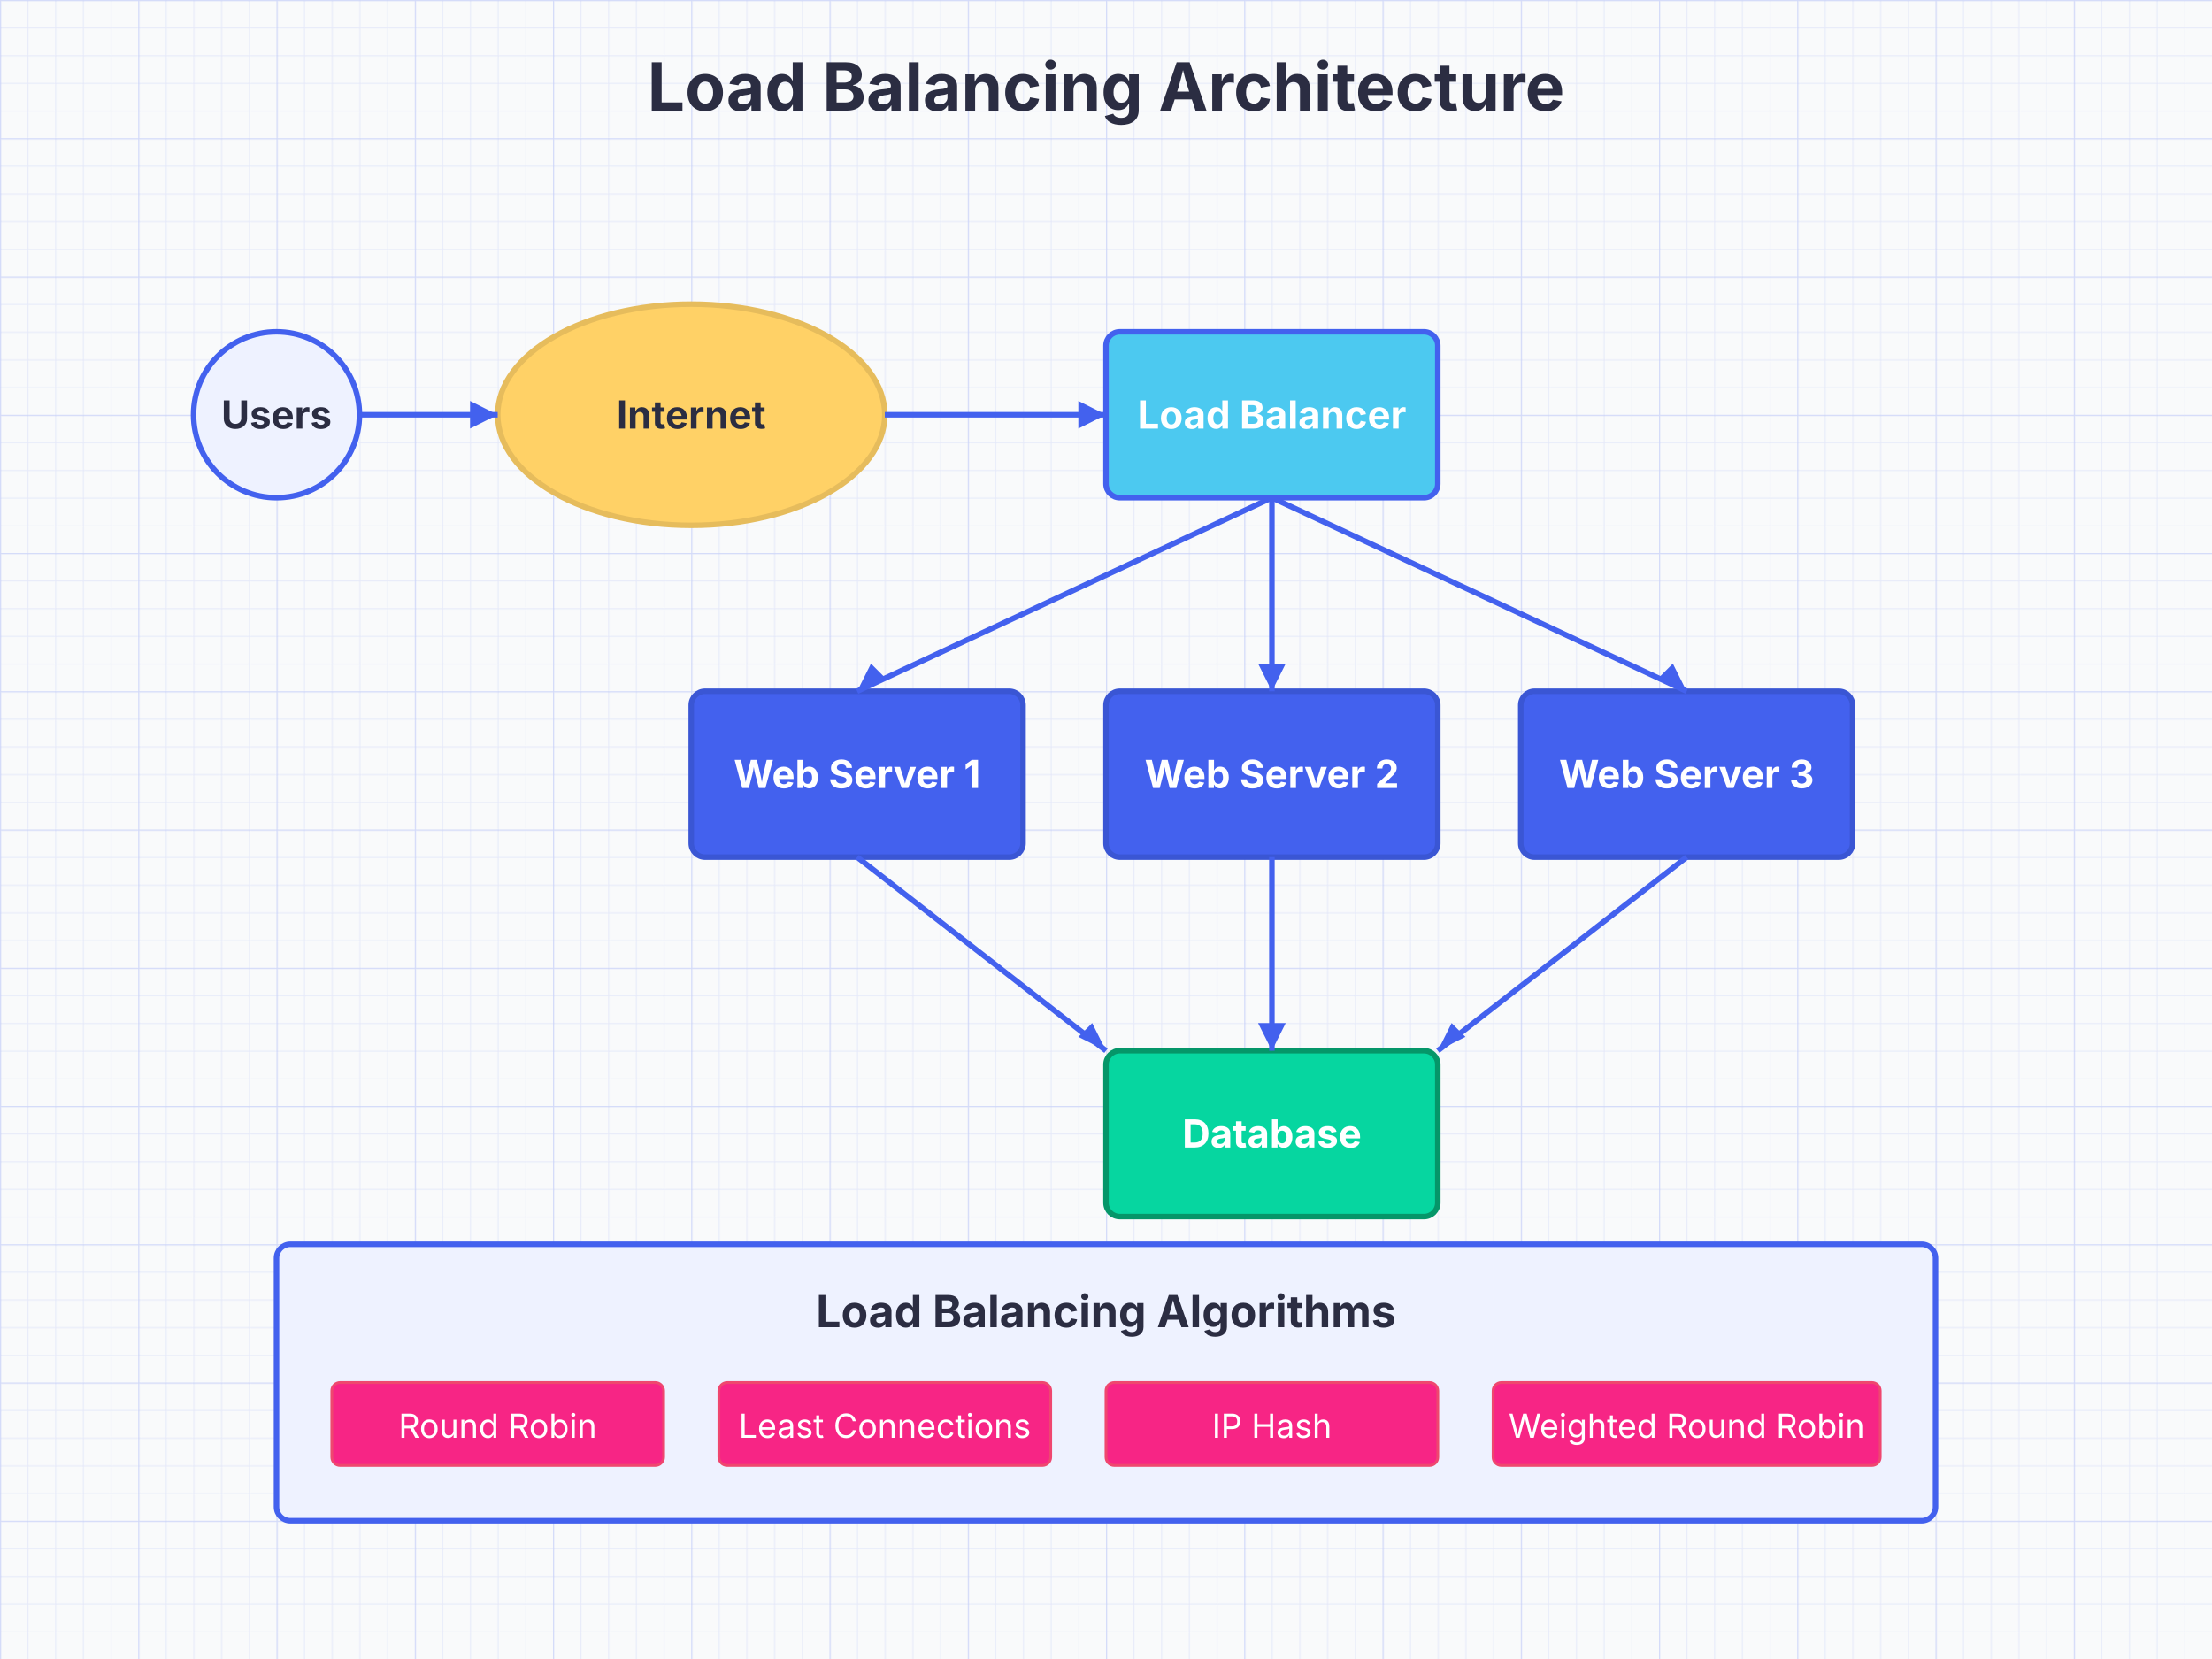
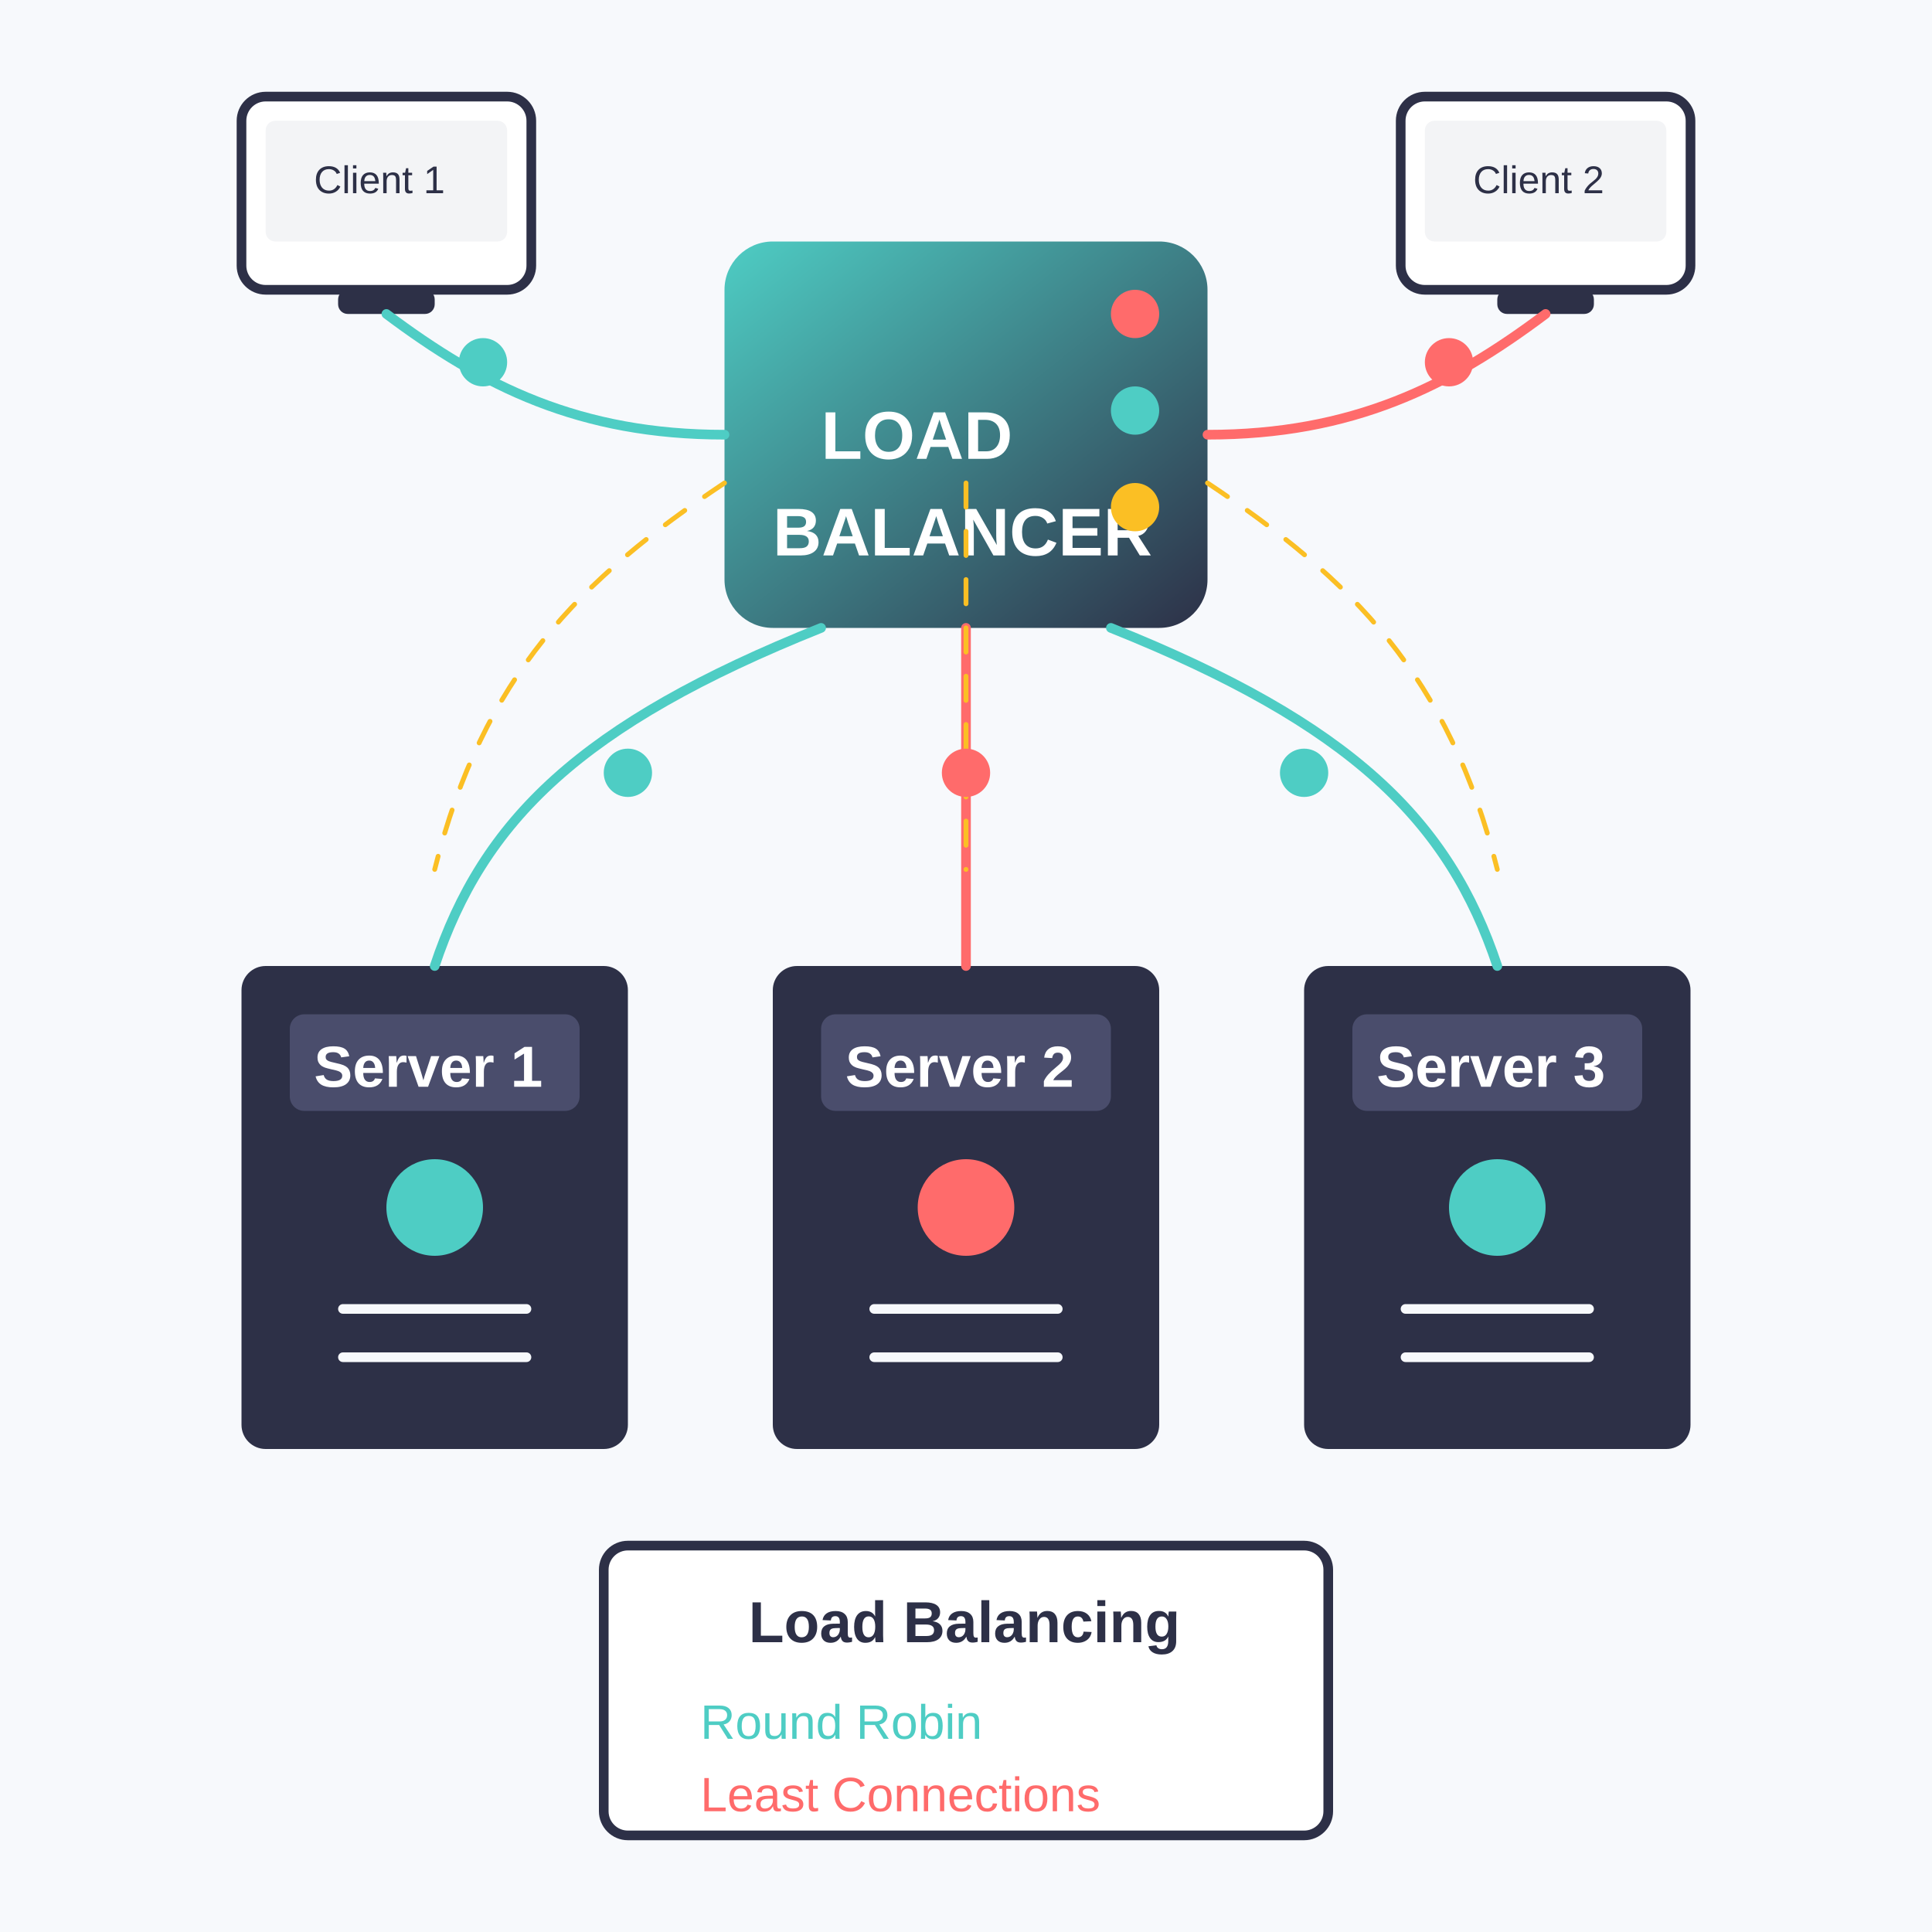
- <svg xmlns="http://www.w3.org/2000/svg" width="800" height="600" viewBox="0 0 800 600">
+ <svg xmlns="http://www.w3.org/2000/svg" width="400px" height="400px" viewBox="0 0 400 400" version="1.1">
  <defs>
-     <pattern id="smallGrid" width="10" height="10" patternUnits="userSpaceOnUse">
-       <path d="M 10 0 L 0 0 0 10" fill="none" stroke="#4361ee" stroke-width="0.5" opacity="0.2" />
-     </pattern>
-     <pattern id="grid" width="50" height="50" patternUnits="userSpaceOnUse">
-       <rect width="50" height="50" fill="url(#smallGrid)" />
-       <path d="M 50 0 L 0 0 0 50" fill="none" stroke="#4361ee" stroke-width="1" opacity="0.2" />
-     </pattern>
+     <linearGradient x1="0%" y1="0%" x2="100%" y2="100%" id="linearGradient-1">
+       <stop stop-color="#4ECDC4" offset="0%" />
+       <stop stop-color="#2D3047" offset="100%" />
+     </linearGradient>
  </defs>
-   <rect width="100%" height="100%" fill="#f9fafb" />
-   <rect width="100%" height="100%" fill="url(#grid)" opacity="0.6" />
-   <text x="400" y="40" font-family="Inter, sans-serif" font-size="24" text-anchor="middle" fill="#2b2d42" font-weight="bold">Load Balancing Architecture</text>
-   <circle cx="100" cy="150" r="30" fill="#eef2ff" stroke="#4361ee" stroke-width="2" />
-   <text x="100" y="155" font-family="Inter, sans-serif" font-size="14" text-anchor="middle" fill="#2b2d42" font-weight="bold">Users</text>
-   <ellipse cx="250" cy="150" rx="70" ry="40" fill="#ffd166" stroke="#e6bc5c" stroke-width="2" />
-   <text x="250" y="155" font-family="Inter, sans-serif" font-size="14" text-anchor="middle" fill="#2b2d42" font-weight="bold">Internet</text>
-   <rect x="400" y="120" width="120" height="60" rx="5" ry="5" fill="#4cc9f0" stroke="#4361ee" stroke-width="2" />
-   <text x="460" y="155" font-family="Inter, sans-serif" font-size="14" text-anchor="middle" fill="#ffffff" font-weight="bold">Load Balancer</text>
-   <rect x="250" y="250" width="120" height="60" rx="5" ry="5" fill="#4361ee" stroke="#3a56d4" stroke-width="2" />
-   <text x="310" y="285" font-family="Inter, sans-serif" font-size="14" text-anchor="middle" fill="#ffffff" font-weight="bold">Web Server 1</text>
-   <rect x="400" y="250" width="120" height="60" rx="5" ry="5" fill="#4361ee" stroke="#3a56d4" stroke-width="2" />
-   <text x="460" y="285" font-family="Inter, sans-serif" font-size="14" text-anchor="middle" fill="#ffffff" font-weight="bold">Web Server 2</text>
-   <rect x="550" y="250" width="120" height="60" rx="5" ry="5" fill="#4361ee" stroke="#3a56d4" stroke-width="2" />
-   <text x="610" y="285" font-family="Inter, sans-serif" font-size="14" text-anchor="middle" fill="#ffffff" font-weight="bold">Web Server 3</text>
-   <rect x="400" y="380" width="120" height="60" rx="5" ry="5" fill="#06d6a0" stroke="#059669" stroke-width="2" />
-   <text x="460" y="415" font-family="Inter, sans-serif" font-size="14" text-anchor="middle" fill="#ffffff" font-weight="bold">Database</text>
-   <line x1="130" y1="150" x2="180" y2="150" stroke="#4361ee" stroke-width="2" />
-   <polygon points="180,150 170,145 170,155" fill="#4361ee" />
-   <line x1="320" y1="150" x2="400" y2="150" stroke="#4361ee" stroke-width="2" />
-   <polygon points="400,150 390,145 390,155" fill="#4361ee" />
-   <line x1="460" y1="180" x2="310" y2="250" stroke="#4361ee" stroke-width="2" />
-   <polygon points="310,250 315,240 320,245" fill="#4361ee" />
-   <line x1="460" y1="180" x2="460" y2="250" stroke="#4361ee" stroke-width="2" />
-   <polygon points="460,250 455,240 465,240" fill="#4361ee" />
-   <line x1="460" y1="180" x2="610" y2="250" stroke="#4361ee" stroke-width="2" />
-   <polygon points="610,250 605,240 600,245" fill="#4361ee" />
-   <line x1="310" y1="310" x2="400" y2="380" stroke="#4361ee" stroke-width="2" />
-   <polygon points="400,380 395,370 390,375" fill="#4361ee" />
-   <line x1="460" y1="310" x2="460" y2="380" stroke="#4361ee" stroke-width="2" />
-   <polygon points="460,380 455,370 465,370" fill="#4361ee" />
-   <line x1="610" y1="310" x2="520" y2="380" stroke="#4361ee" stroke-width="2" />
-   <polygon points="520,380 525,370 530,375" fill="#4361ee" />
-   <rect x="100" y="450" width="600" height="100" rx="5" ry="5" fill="#eef2ff" stroke="#4361ee" stroke-width="2" />
-   <text x="400" y="480" font-family="Inter, sans-serif" font-size="16" text-anchor="middle" fill="#2b2d42" font-weight="bold">Load Balancing Algorithms</text>
-   <rect x="120" y="500" width="120" height="30" rx="3" ry="3" fill="#f72585" stroke="#ef476f" stroke-width="1" />
-   <text x="180" y="520" font-family="Inter, sans-serif" font-size="12" text-anchor="middle" fill="#ffffff">Round Robin</text>
-   <rect x="260" y="500" width="120" height="30" rx="3" ry="3" fill="#f72585" stroke="#ef476f" stroke-width="1" />
-   <text x="320" y="520" font-family="Inter, sans-serif" font-size="12" text-anchor="middle" fill="#ffffff">Least Connections</text>
-   <rect x="400" y="500" width="120" height="30" rx="3" ry="3" fill="#f72585" stroke="#ef476f" stroke-width="1" />
-   <text x="460" y="520" font-family="Inter, sans-serif" font-size="12" text-anchor="middle" fill="#ffffff">IP Hash</text>
-   <rect x="540" y="500" width="140" height="30" rx="3" ry="3" fill="#f72585" stroke="#ef476f" stroke-width="1" />
-   <text x="610" y="520" font-family="Inter, sans-serif" font-size="12" text-anchor="middle" fill="#ffffff">Weighted Round Robin</text>
+   <g id="Load-Balancing" stroke="none" stroke-width="1" fill="none" fill-rule="evenodd">
+     <rect id="Background" fill="#F7F9FC" x="0" y="0" width="400" height="400" />
+     <g id="Load-Balancer" transform="translate(150, 50)">
+       <rect id="LB-Body" fill="url(#linearGradient-1)" x="0" y="0" width="100" height="80" rx="10" />
+       <text id="LB-Text" font-family="Arial" font-weight="bold" font-size="14" fill="#FFFFFF" x="20" y="45">LOAD</text>
+       <text id="LB-Text-2" font-family="Arial" font-weight="bold" font-size="14" fill="#FFFFFF" x="10" y="65">BALANCER</text>
+       <rect id="LB-Light-1" fill="#FF6B6B" x="80" y="10" width="10" height="10" rx="5" />
+       <rect id="LB-Light-2" fill="#4ECDC4" x="80" y="30" width="10" height="10" rx="5" />
+       <rect id="LB-Light-3" fill="#FBBF24" x="80" y="50" width="10" height="10" rx="5" />
+     </g>
+     <g id="Server-1" transform="translate(50, 200)">
+       <rect id="Server-1-Body" fill="#2D3047" x="0" y="0" width="80" height="100" rx="5" />
+       <rect id="Server-1-Panel" fill="#4A4D6C" x="10" y="10" width="60" height="20" rx="3" />
+       <text id="Server-1-Text" font-family="Arial" font-weight="bold" font-size="12" fill="#FFFFFF" x="15" y="25">Server 1</text>
+       <circle id="Server-1-Light" fill="#4ECDC4" cx="40" cy="50" r="10" />
+       <rect id="Server-1-Line-1" fill="#F7F9FC" x="20" y="70" width="40" height="2" rx="1" />
+       <rect id="Server-1-Line-2" fill="#F7F9FC" x="20" y="80" width="40" height="2" rx="1" />
+     </g>
+     <g id="Server-2" transform="translate(160, 200)">
+       <rect id="Server-2-Body" fill="#2D3047" x="0" y="0" width="80" height="100" rx="5" />
+       <rect id="Server-2-Panel" fill="#4A4D6C" x="10" y="10" width="60" height="20" rx="3" />
+       <text id="Server-2-Text" font-family="Arial" font-weight="bold" font-size="12" fill="#FFFFFF" x="15" y="25">Server 2</text>
+       <circle id="Server-2-Light" fill="#FF6B6B" cx="40" cy="50" r="10" />
+       <rect id="Server-2-Line-1" fill="#F7F9FC" x="20" y="70" width="40" height="2" rx="1" />
+       <rect id="Server-2-Line-2" fill="#F7F9FC" x="20" y="80" width="40" height="2" rx="1" />
+     </g>
+     <g id="Server-3" transform="translate(270, 200)">
+       <rect id="Server-3-Body" fill="#2D3047" x="0" y="0" width="80" height="100" rx="5" />
+       <rect id="Server-3-Panel" fill="#4A4D6C" x="10" y="10" width="60" height="20" rx="3" />
+       <text id="Server-3-Text" font-family="Arial" font-weight="bold" font-size="12" fill="#FFFFFF" x="15" y="25">Server 3</text>
+       <circle id="Server-3-Light" fill="#4ECDC4" cx="40" cy="50" r="10" />
+       <rect id="Server-3-Line-1" fill="#F7F9FC" x="20" y="70" width="40" height="2" rx="1" />
+       <rect id="Server-3-Line-2" fill="#F7F9FC" x="20" y="80" width="40" height="2" rx="1" />
+     </g>
+     <g id="Client-1" transform="translate(50, 20)">
+       <rect id="Client-1-Body" fill="#FFFFFF" x="0" y="0" width="60" height="40" rx="5" stroke="#2D3047" stroke-width="2" />
+       <rect id="Client-1-Screen" fill="#F3F4F6" x="5" y="5" width="50" height="25" rx="2" />
+       <text id="Client-1-Text" font-family="Arial" font-size="8" fill="#2D3047" x="15" y="20">Client 1</text>
+       <rect id="Client-1-Base" fill="#2D3047" x="20" y="40" width="20" height="5" rx="2" />
+     </g>
+     <g id="Client-2" transform="translate(290, 20)">
+       <rect id="Client-2-Body" fill="#FFFFFF" x="0" y="0" width="60" height="40" rx="5" stroke="#2D3047" stroke-width="2" />
+       <rect id="Client-2-Screen" fill="#F3F4F6" x="5" y="5" width="50" height="25" rx="2" />
+       <text id="Client-2-Text" font-family="Arial" font-size="8" fill="#2D3047" x="15" y="20">Client 2</text>
+       <rect id="Client-2-Base" fill="#2D3047" x="20" y="40" width="20" height="5" rx="2" />
+     </g>
+     <path d="M80,65 C100,80 120,90 150,90" id="Client-1-LB" stroke="#4ECDC4" stroke-width="2" stroke-linecap="round" />
+     <path d="M320,65 C300,80 280,90 250,90" id="Client-2-LB" stroke="#FF6B6B" stroke-width="2" stroke-linecap="round" />
+     <path d="M170,130 C120,150 100,170 90,200" id="LB-Server-1" stroke="#4ECDC4" stroke-width="2" stroke-linecap="round" />
+     <path d="M200,130 C200,150 200,170 200,200" id="LB-Server-2" stroke="#FF6B6B" stroke-width="2" stroke-linecap="round" />
+     <path d="M230,130 C280,150 300,170 310,200" id="LB-Server-3" stroke="#4ECDC4" stroke-width="2" stroke-linecap="round" />
+     <path d="M150,100 C120,120 100,140 90,180" id="Health-Check-1" stroke="#FBBF24" stroke-width="1" stroke-linecap="round" stroke-dasharray="5,5" />
+     <path d="M200,100 C200,120 200,140 200,180" id="Health-Check-2" stroke="#FBBF24" stroke-width="1" stroke-linecap="round" stroke-dasharray="5,5" />
+     <path d="M250,100 C280,120 300,140 310,180" id="Health-Check-3" stroke="#FBBF24" stroke-width="1" stroke-linecap="round" stroke-dasharray="5,5" />
+     <circle id="Data-Packet-1" fill="#4ECDC4" cx="100" cy="75" r="5">
+       <animate attributeName="cx" from="80" to="150" dur="2s" repeatCount="indefinite" />
+       <animate attributeName="cy" from="65" to="90" dur="2s" repeatCount="indefinite" />
+     </circle>
+     <circle id="Data-Packet-2" fill="#FF6B6B" cx="300" cy="75" r="5">
+       <animate attributeName="cx" from="320" to="250" dur="2s" repeatCount="indefinite" />
+       <animate attributeName="cy" from="65" to="90" dur="2s" repeatCount="indefinite" />
+     </circle>
+     <circle id="Data-Packet-3" fill="#4ECDC4" cx="130" cy="160" r="5">
+       <animate attributeName="cx" from="170" to="90" dur="3s" repeatCount="indefinite" />
+       <animate attributeName="cy" from="130" to="200" dur="3s" repeatCount="indefinite" />
+     </circle>
+     <circle id="Data-Packet-4" fill="#FF6B6B" cx="200" cy="160" r="5">
+       <animate attributeName="cx" from="200" to="200" dur="3s" repeatCount="indefinite" />
+       <animate attributeName="cy" from="130" to="200" dur="3s" repeatCount="indefinite" />
+     </circle>
+     <circle id="Data-Packet-5" fill="#4ECDC4" cx="270" cy="160" r="5">
+       <animate attributeName="cx" from="230" to="310" dur="3s" repeatCount="indefinite" />
+       <animate attributeName="cy" from="130" to="200" dur="3s" repeatCount="indefinite" />
+     </circle>
+     <g id="Algorithm-Display" transform="translate(125, 320)">
+       <rect id="Algorithm-Box" fill="#FFFFFF" x="0" y="0" width="150" height="60" rx="5" stroke="#2D3047" stroke-width="2" />
+       <text id="Algorithm-Title" font-family="Arial" font-weight="bold" font-size="12" fill="#2D3047" x="30" y="20">Load Balancing</text>
+       <text id="Algorithm-Text" font-family="Arial" font-size="10" fill="#4ECDC4" x="20" y="40">Round Robin</text>
+       <text id="Algorithm-Text-2" font-family="Arial" font-size="10" fill="#FF6B6B" x="20" y="55">Least Connections</text>
+     </g>
+   </g>
</svg>
